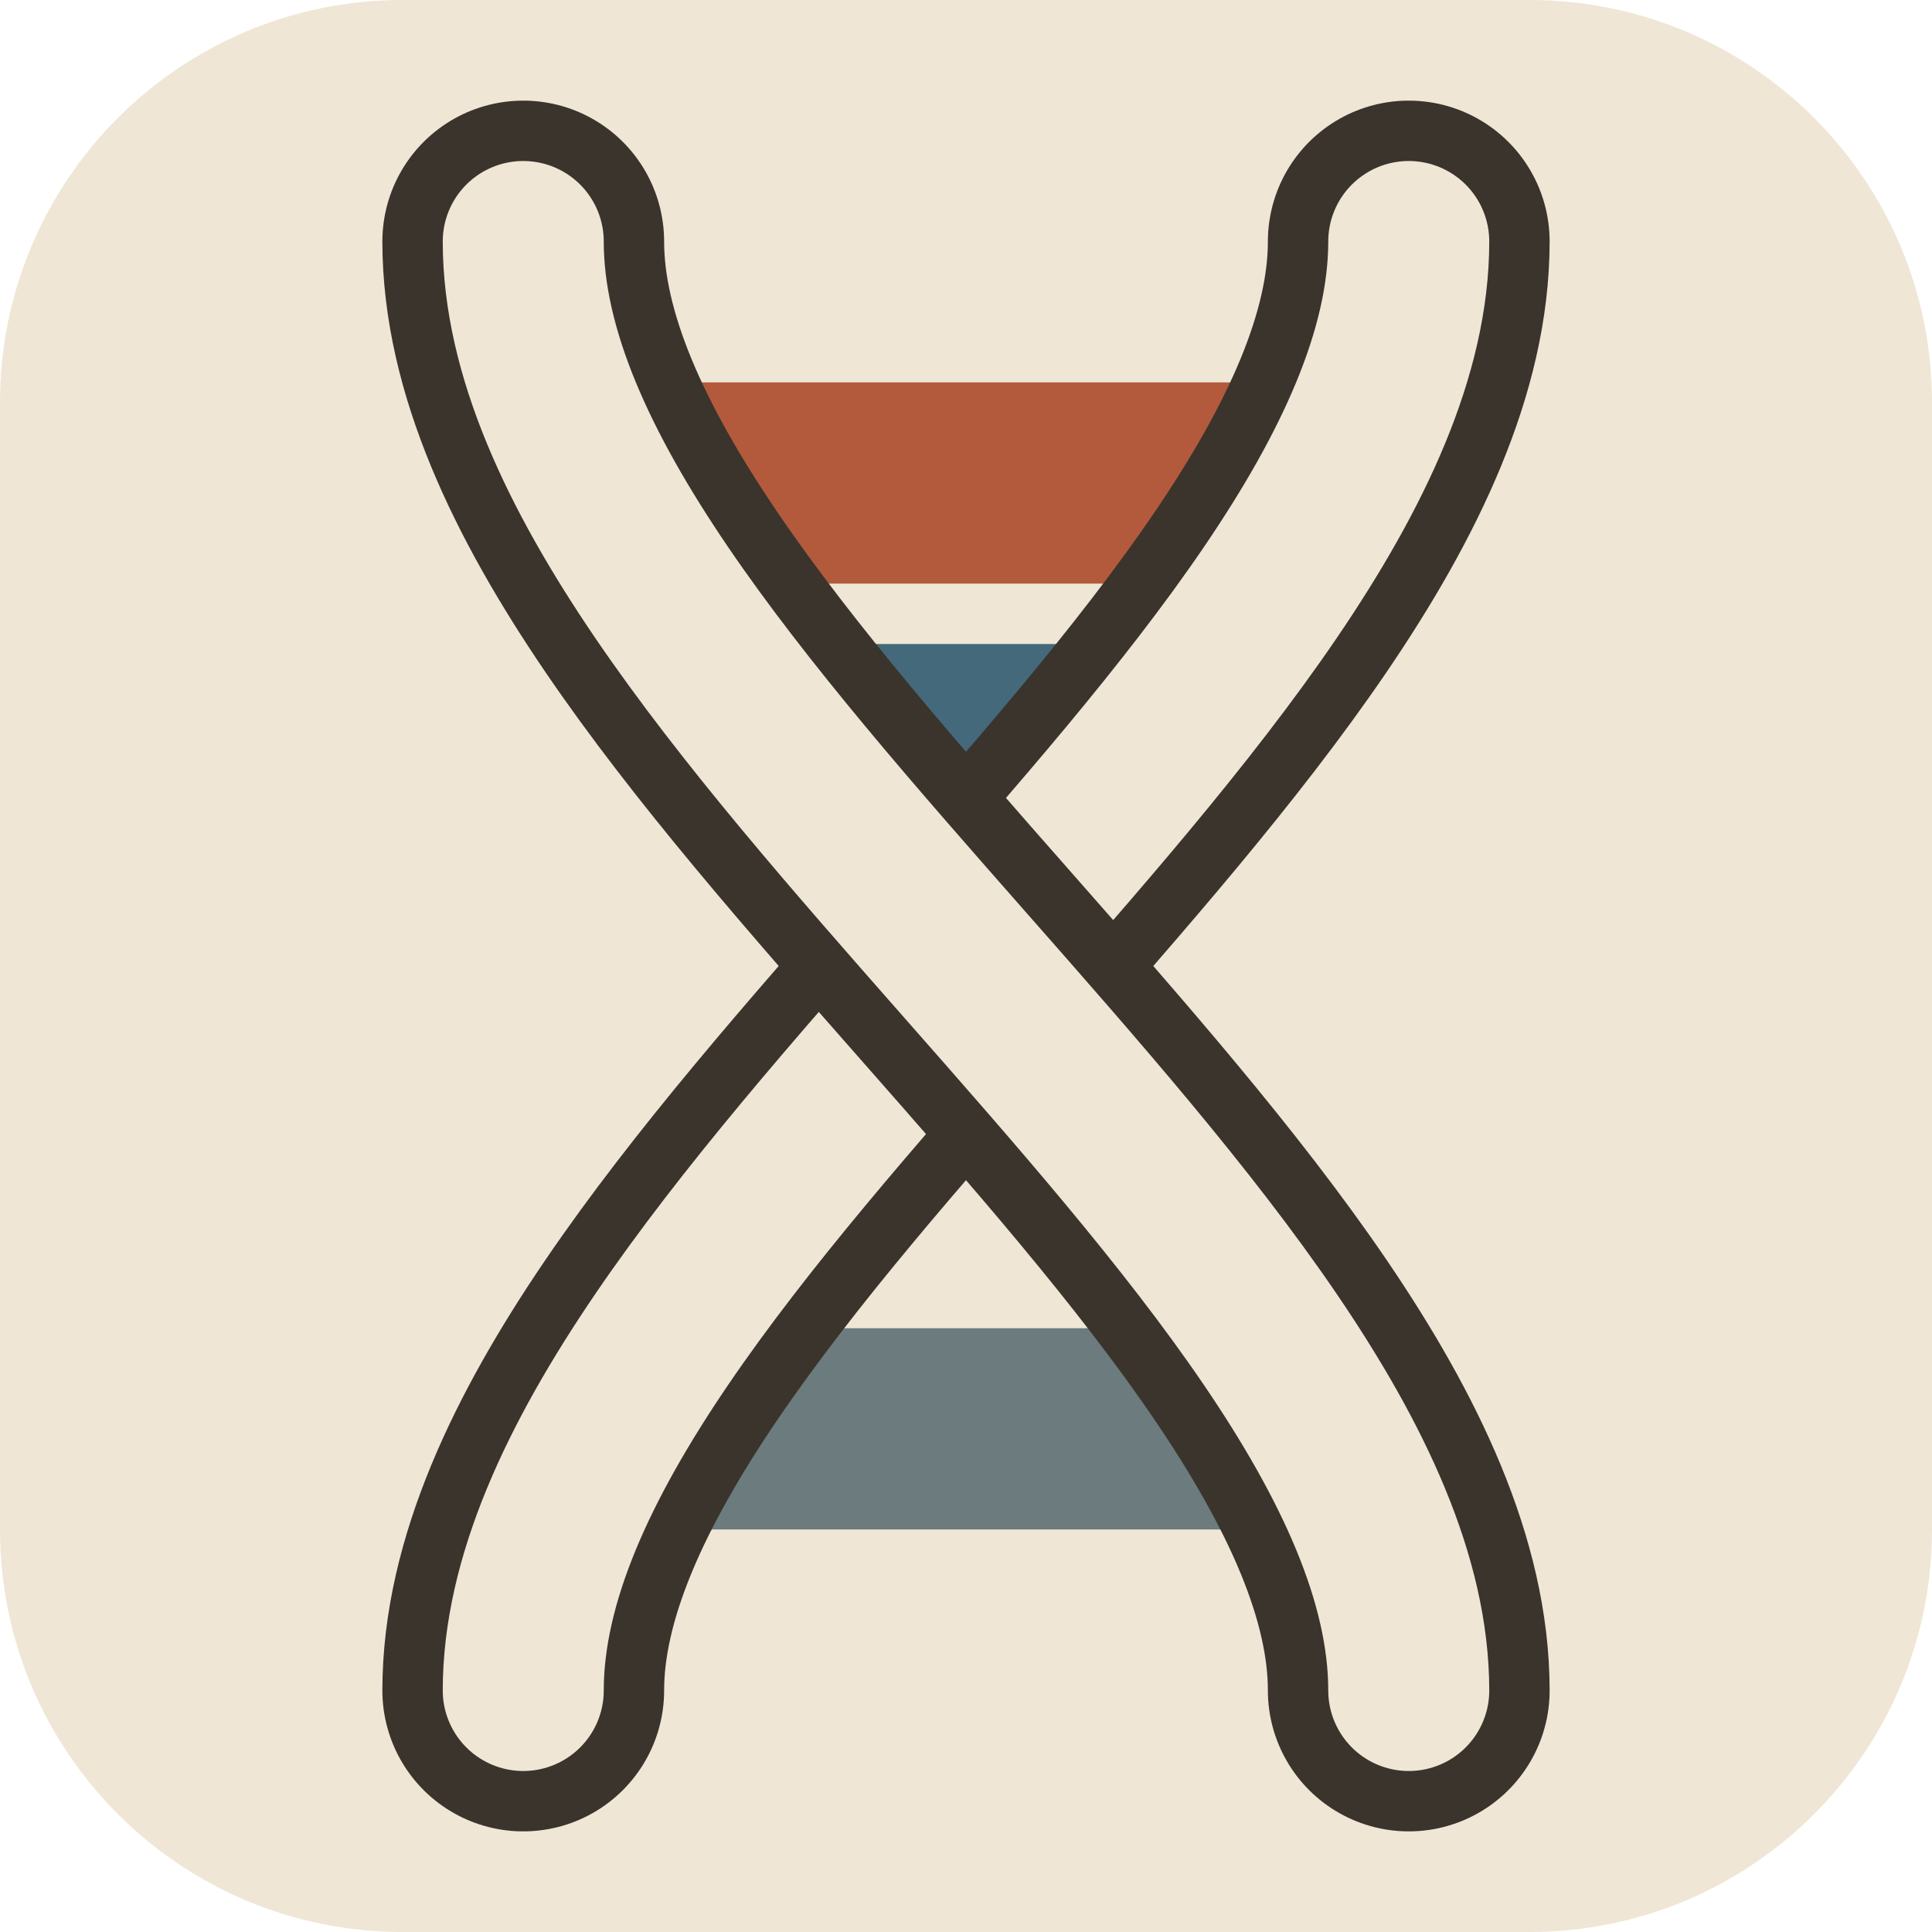
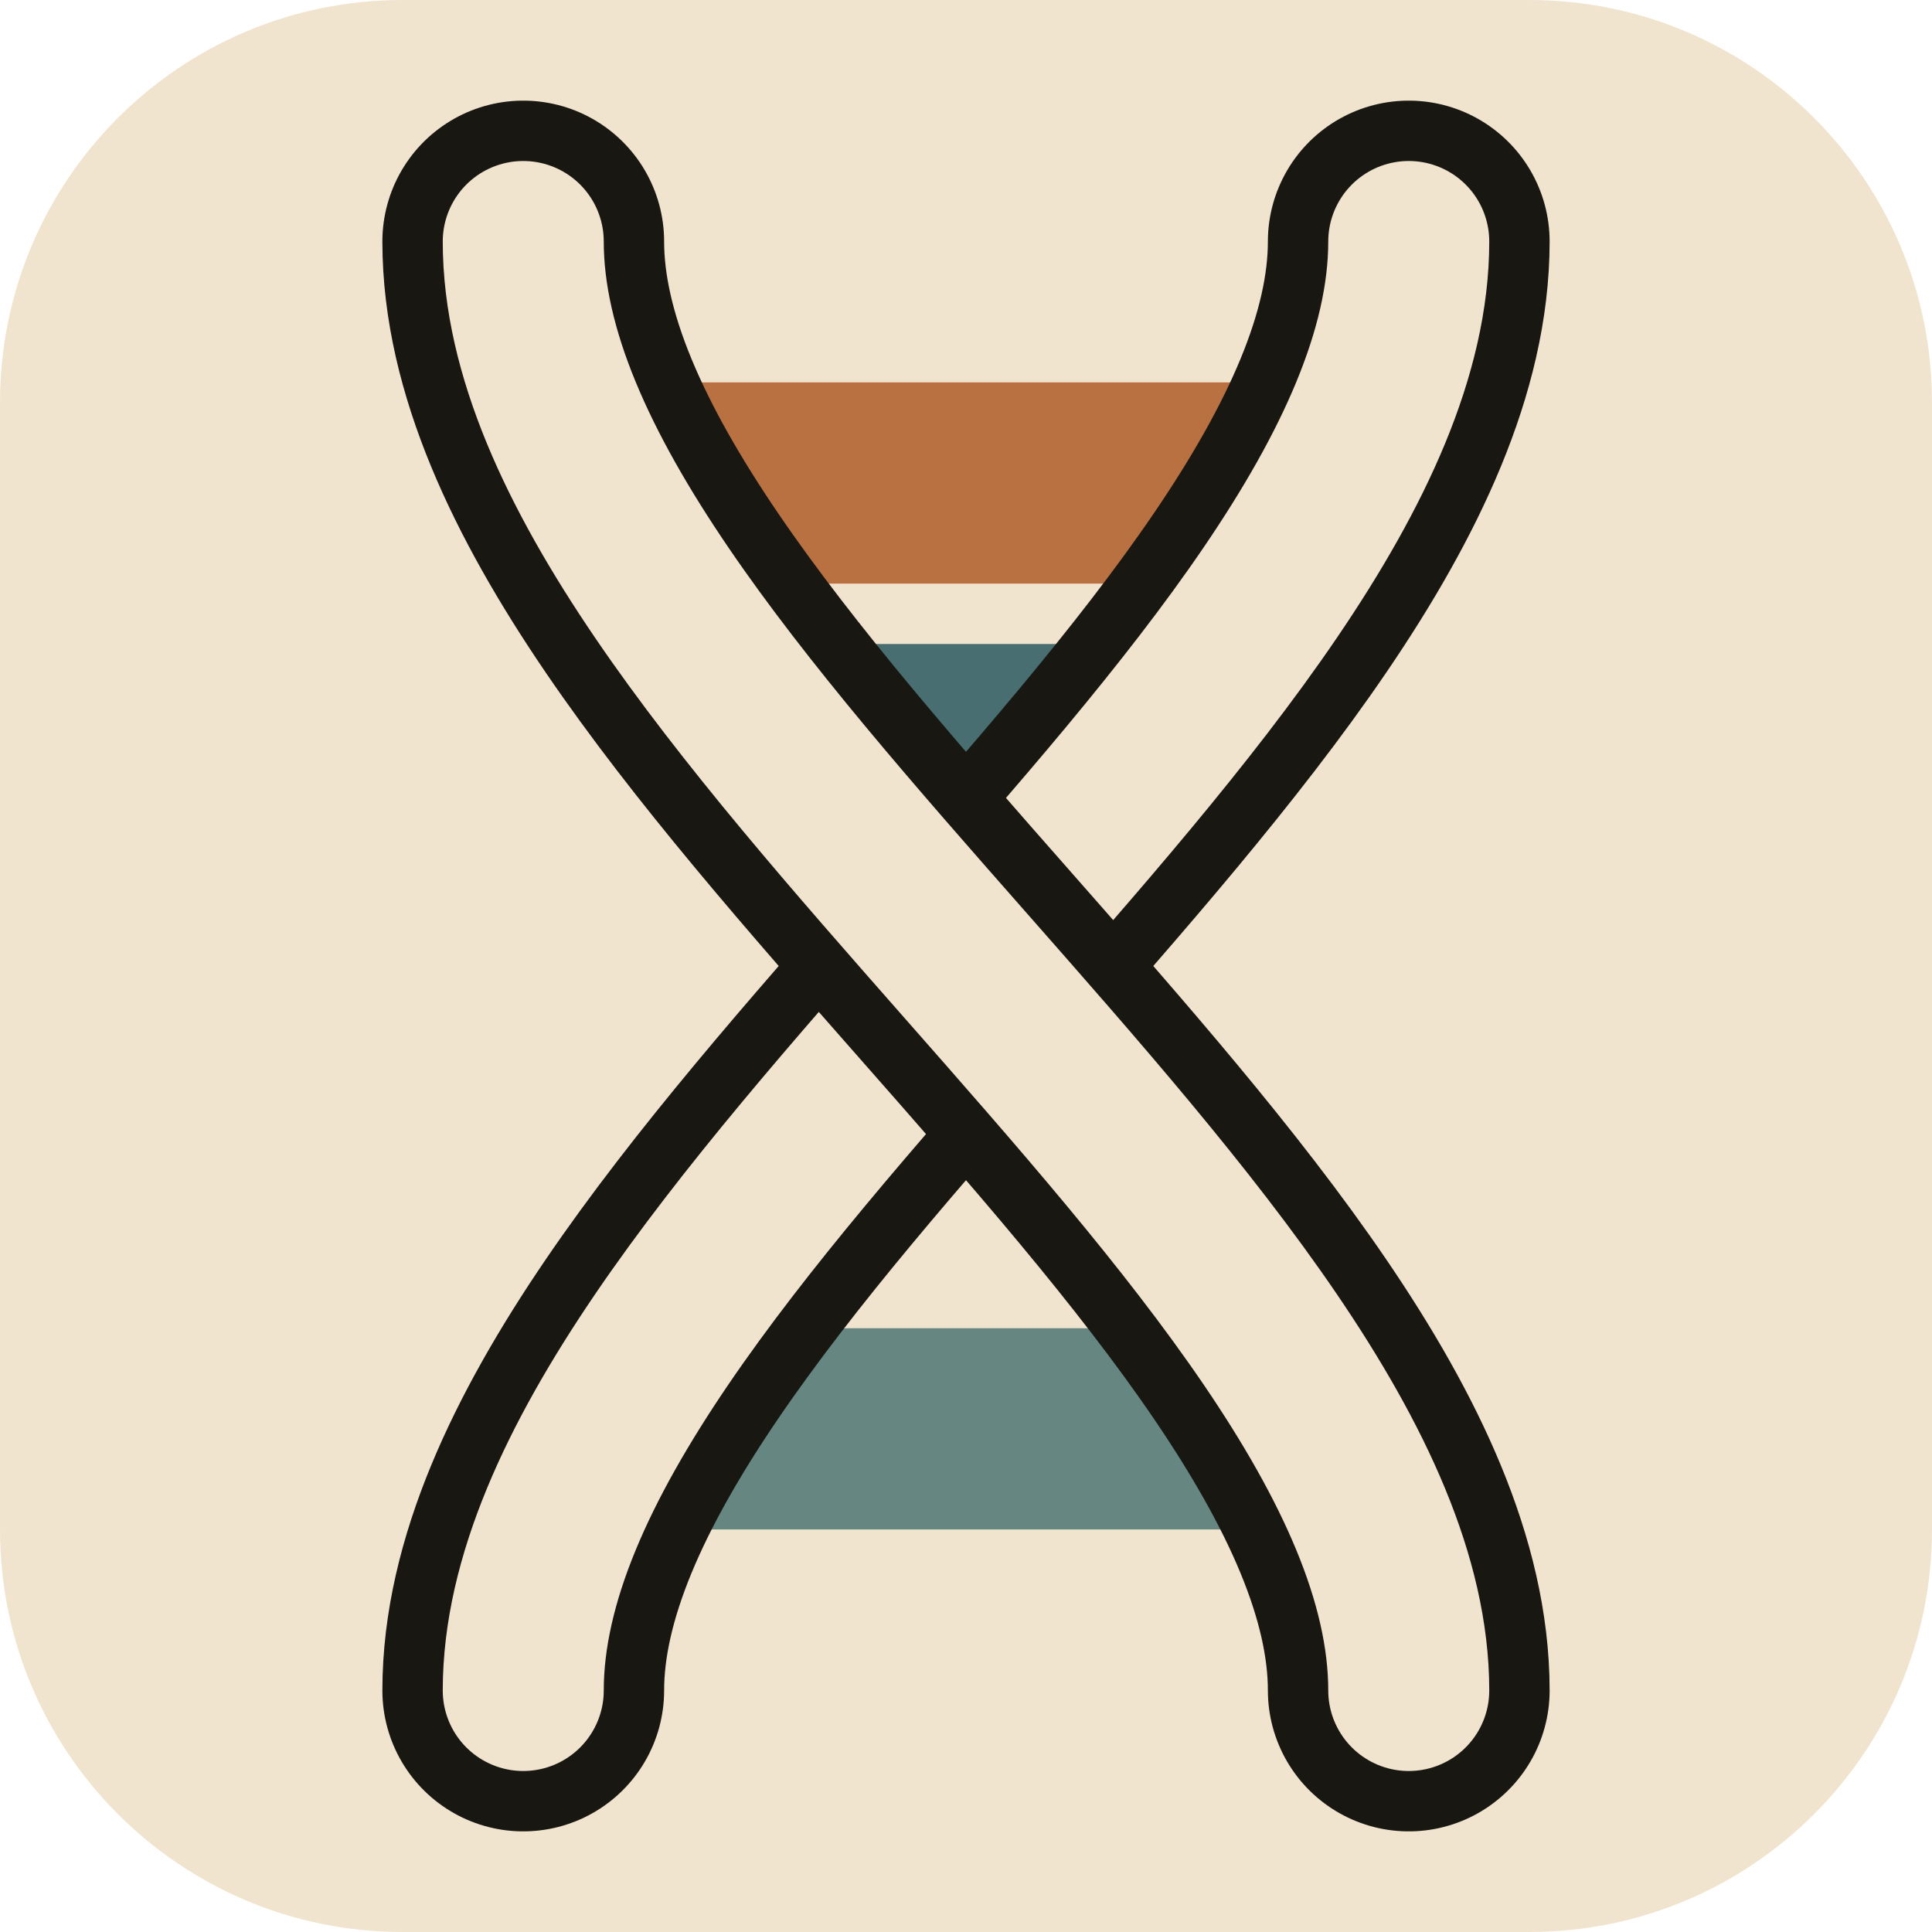
<svg xmlns="http://www.w3.org/2000/svg" viewBox="0 0 96 96" width="48" height="48" role="img" aria-label="Quadratus mark">
-   <rect width="96" height="96" rx="20" fill="#EFE6D5" />
+   <rect width="96" height="96" rx="20" fill="#F1E4CF" />
  <g fill="none" stroke-linecap="round">
-     <path d="M31 24 H65" stroke="#B35A3C" stroke-width="10" />
-     <path d="M39 37 H57" stroke="#43697A" stroke-width="10" />
-     <path d="M31 71 H65" stroke="#6B7B7E" stroke-width="10" />
+     <path d="M31 24 H65" stroke="#BA7142" stroke-width="10" />
+     <path d="M39 37 H57" stroke="#486E71" stroke-width="10" />
+     <path d="M31 71 H65" stroke="#668682" stroke-width="10" />
  </g>
-   <path d="M70 12 C 70 34 26 62 26 84" fill="none" stroke="#3A342C" stroke-width="14" stroke-linecap="round" />
-   <path d="M70 12 C 70 34 26 62 26 84" fill="none" stroke="#EFE6D5" stroke-width="8" stroke-linecap="round" />
-   <path d="M26 12 C 26 34 70 62 70 84" fill="none" stroke="#3A342C" stroke-width="14" stroke-linecap="round" />
-   <path d="M26 12 C 26 34 70 62 70 84" fill="none" stroke="#EFE6D5" stroke-width="8" stroke-linecap="round" />
+   <path d="M70 12 C 70 34 26 62 26 84" fill="none" stroke="#191711" stroke-width="14" stroke-linecap="round" />
+   <path d="M70 12 C 70 34 26 62 26 84" fill="none" stroke="#F1E4CF" stroke-width="8" stroke-linecap="round" />
+   <path d="M26 12 C 26 34 70 62 70 84" fill="none" stroke="#191711" stroke-width="14" stroke-linecap="round" />
+   <path d="M26 12 C 26 34 70 62 70 84" fill="none" stroke="#F1E4CF" stroke-width="8" stroke-linecap="round" />
</svg>
